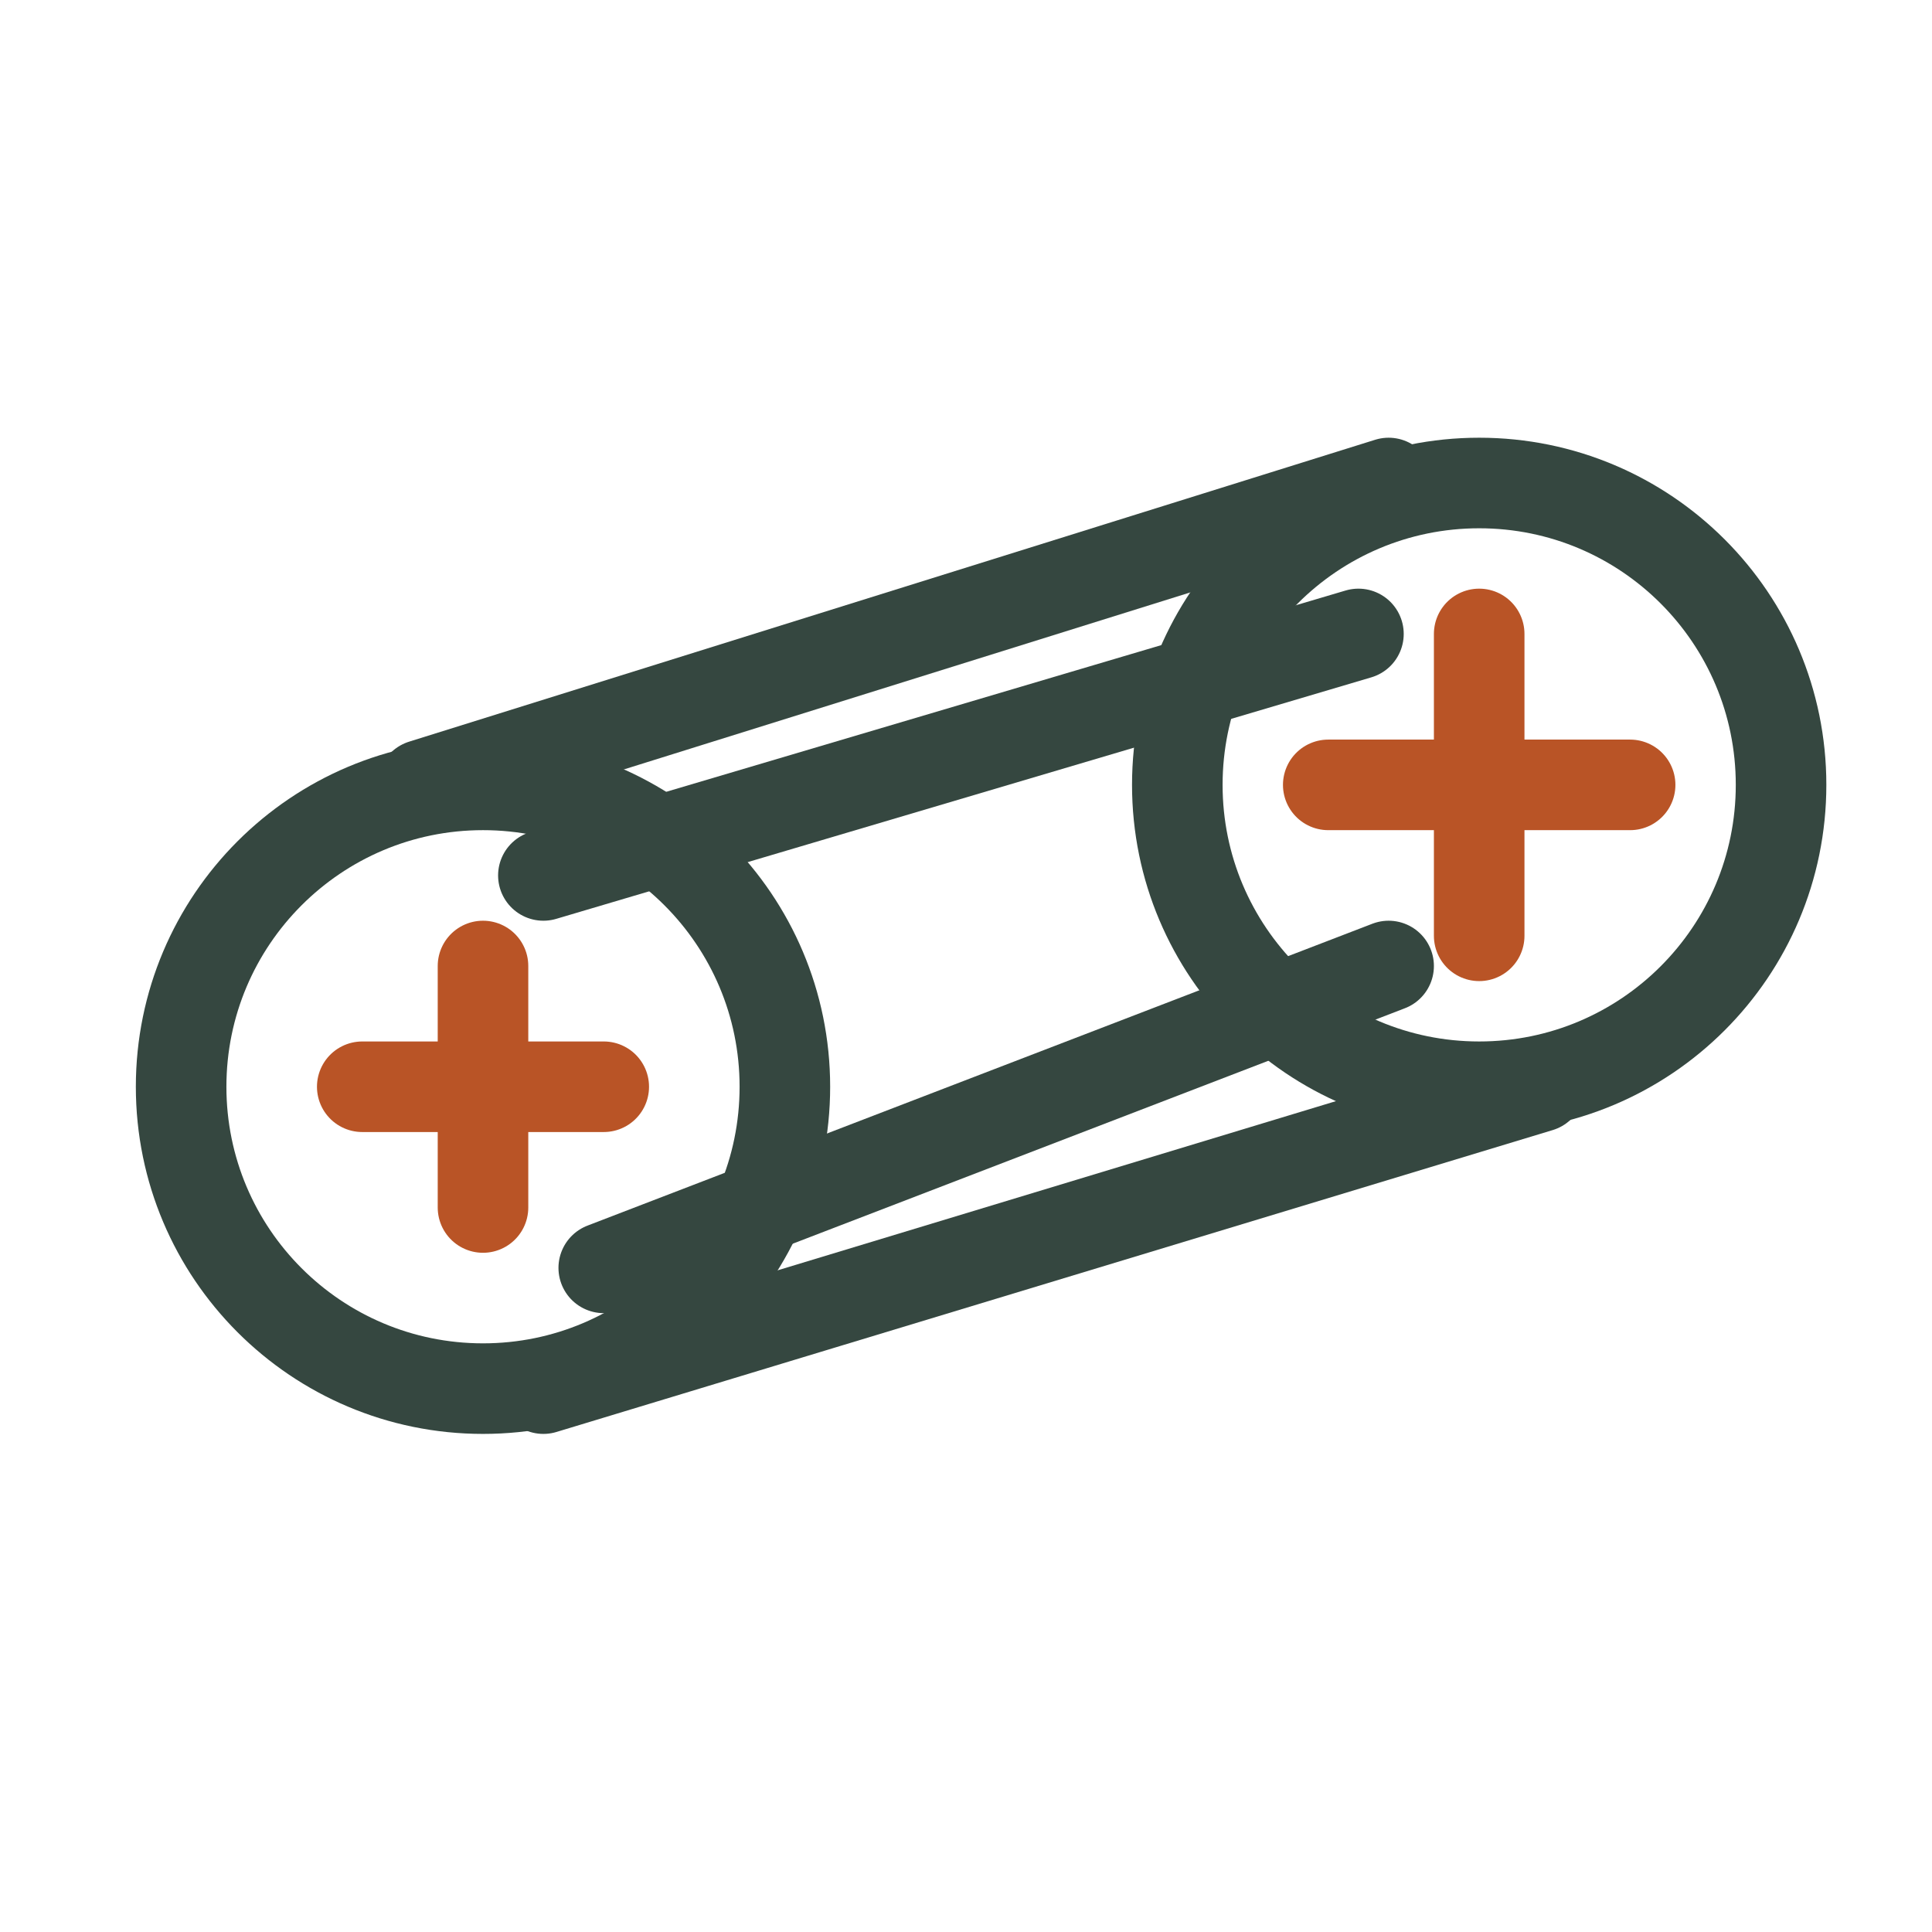
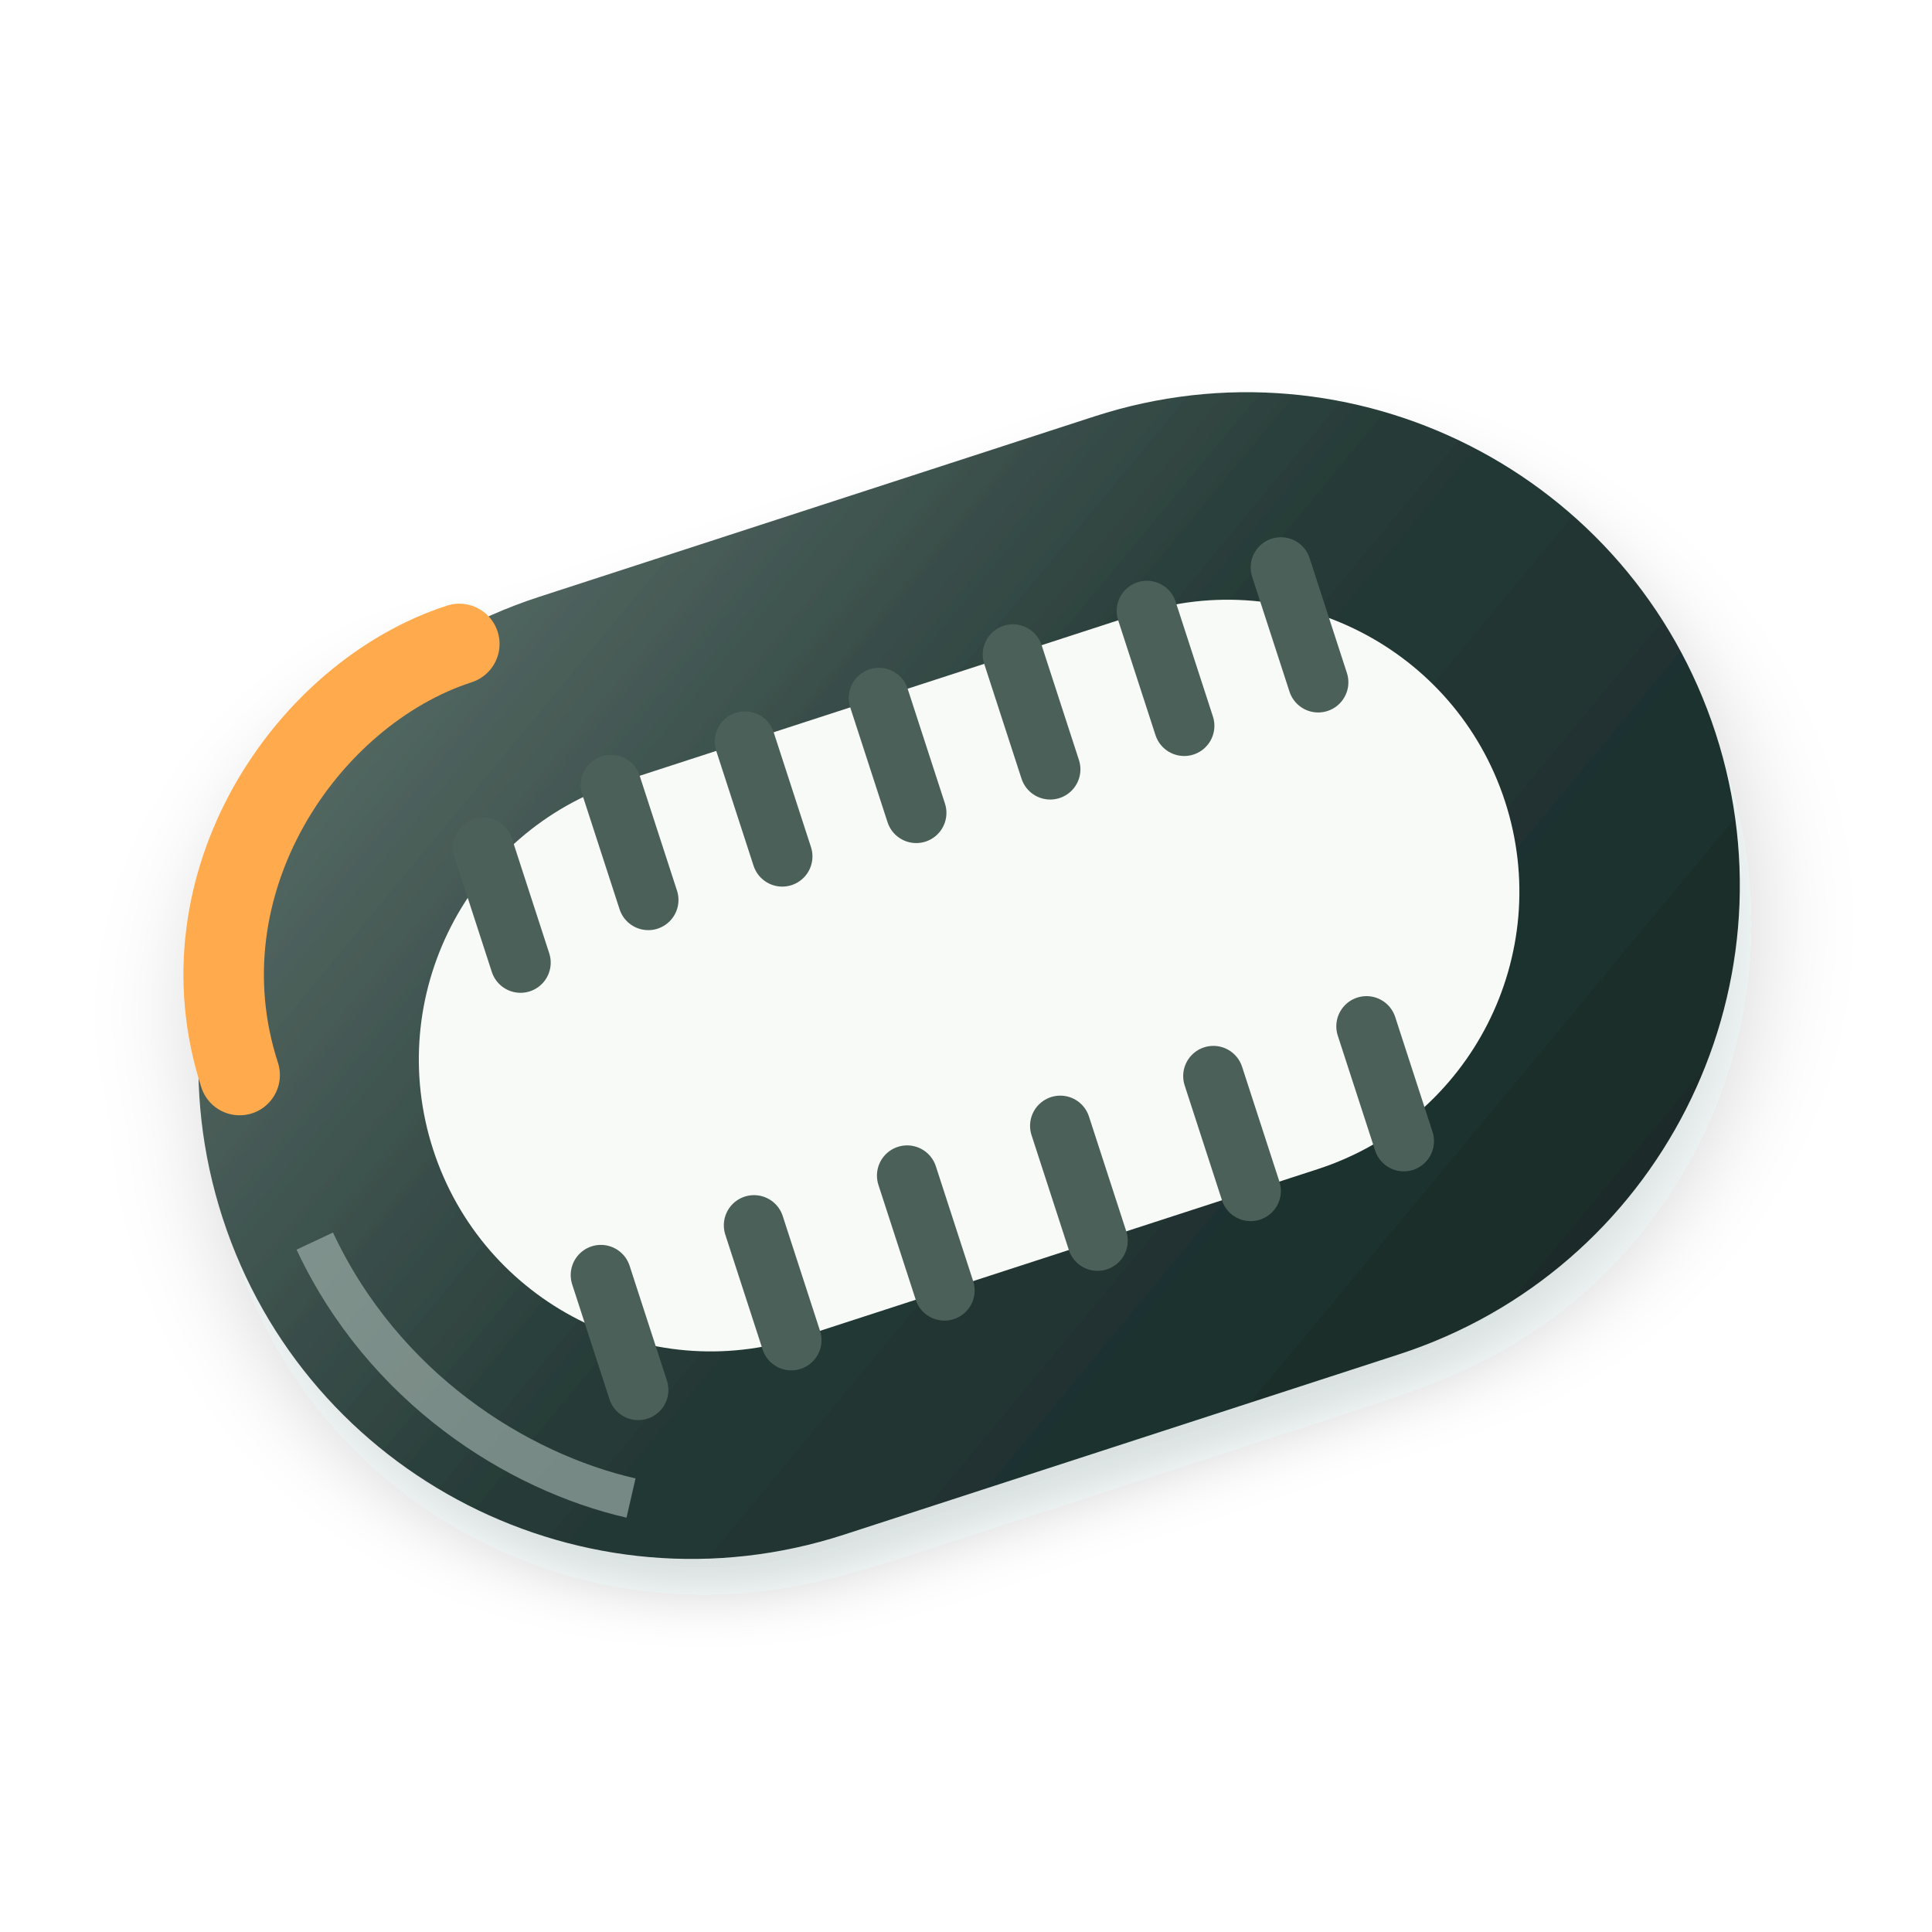
- <svg xmlns="http://www.w3.org/2000/svg" width="64" height="64" viewBox="0 0 64 64" fill="none" stroke="#354740" stroke-width="3" stroke-linecap="round" stroke-linejoin="round">
-   <style>.accent{stroke:#b95426}</style>
-   <circle cx="16" cy="36" r="10" />
-   <circle cx="49" cy="26" r="10" />
-   <path d="M14 26 46 16M18 46l33-10" />
-   <path class="accent" d="M16 32v8M12 36h8M49 21v10M44 26h10" />
-   <path d="m18 29 27-8M20 42l26-10" />
+ <svg xmlns="http://www.w3.org/2000/svg" width="96" height="96" viewBox="0 0 96 96">
+   <defs>
+     <linearGradient id="metal" x1="0" y1="0" x2="1" y2="1">
+       <stop stop-color="#62766f" />
+       <stop offset=".48" stop-color="#263b38" />
+       <stop offset="1" stop-color="#172825" />
+     </linearGradient>
+     <linearGradient id="dark" x1="0" y1="0" x2="1" y2="1">
+       <stop stop-color="#3e514d" />
+       <stop offset="1" stop-color="#132321" />
+     </linearGradient>
+     <linearGradient id="orange" x1="0" y1="0" x2="1" y2="1">
+       <stop stop-color="#ffac45" />
+       <stop offset="1" stop-color="#c95a17" />
+     </linearGradient>
+     <filter id="shadow" x="-25%" y="-25%" width="150%" height="150%">
+       <feDropShadow dx="0" dy="2" stdDeviation="2" flood-color="#122724" flood-opacity=".16" />
+     </filter>
+   </defs>
+   <g transform="rotate(-18 48 48)" filter="url(#shadow)">
+     <rect x="9" y="24" width="78" height="49" rx="24.5" fill="url(#metal)" />
+     <rect x="20" y="34" width="56" height="29" rx="14.5" fill="#f8faf7" />
+     <path d="M27 35v6m7-7v6m7-6v6m7-6v6m7-6v6m7-6v6m7-6v6" stroke="#4c6159" stroke-width="3" stroke-linecap="round" />
+     <path d="M26 63v-6m8 6v-6m8 6v-6m8 6v-6m8 6v-6m8 6v-6" stroke="#4c6159" stroke-width="3" stroke-linecap="round" />
+     <path d="M12 42c0-10 9-17 17-17" stroke="#ffab4e" stroke-width="4" fill="none" stroke-linecap="round" />
+     <path d="M13 51c1 8 6 14 11 17" stroke="#a3b3ad" stroke-width="2" fill="none" opacity=".65" />
+   </g>
</svg>
